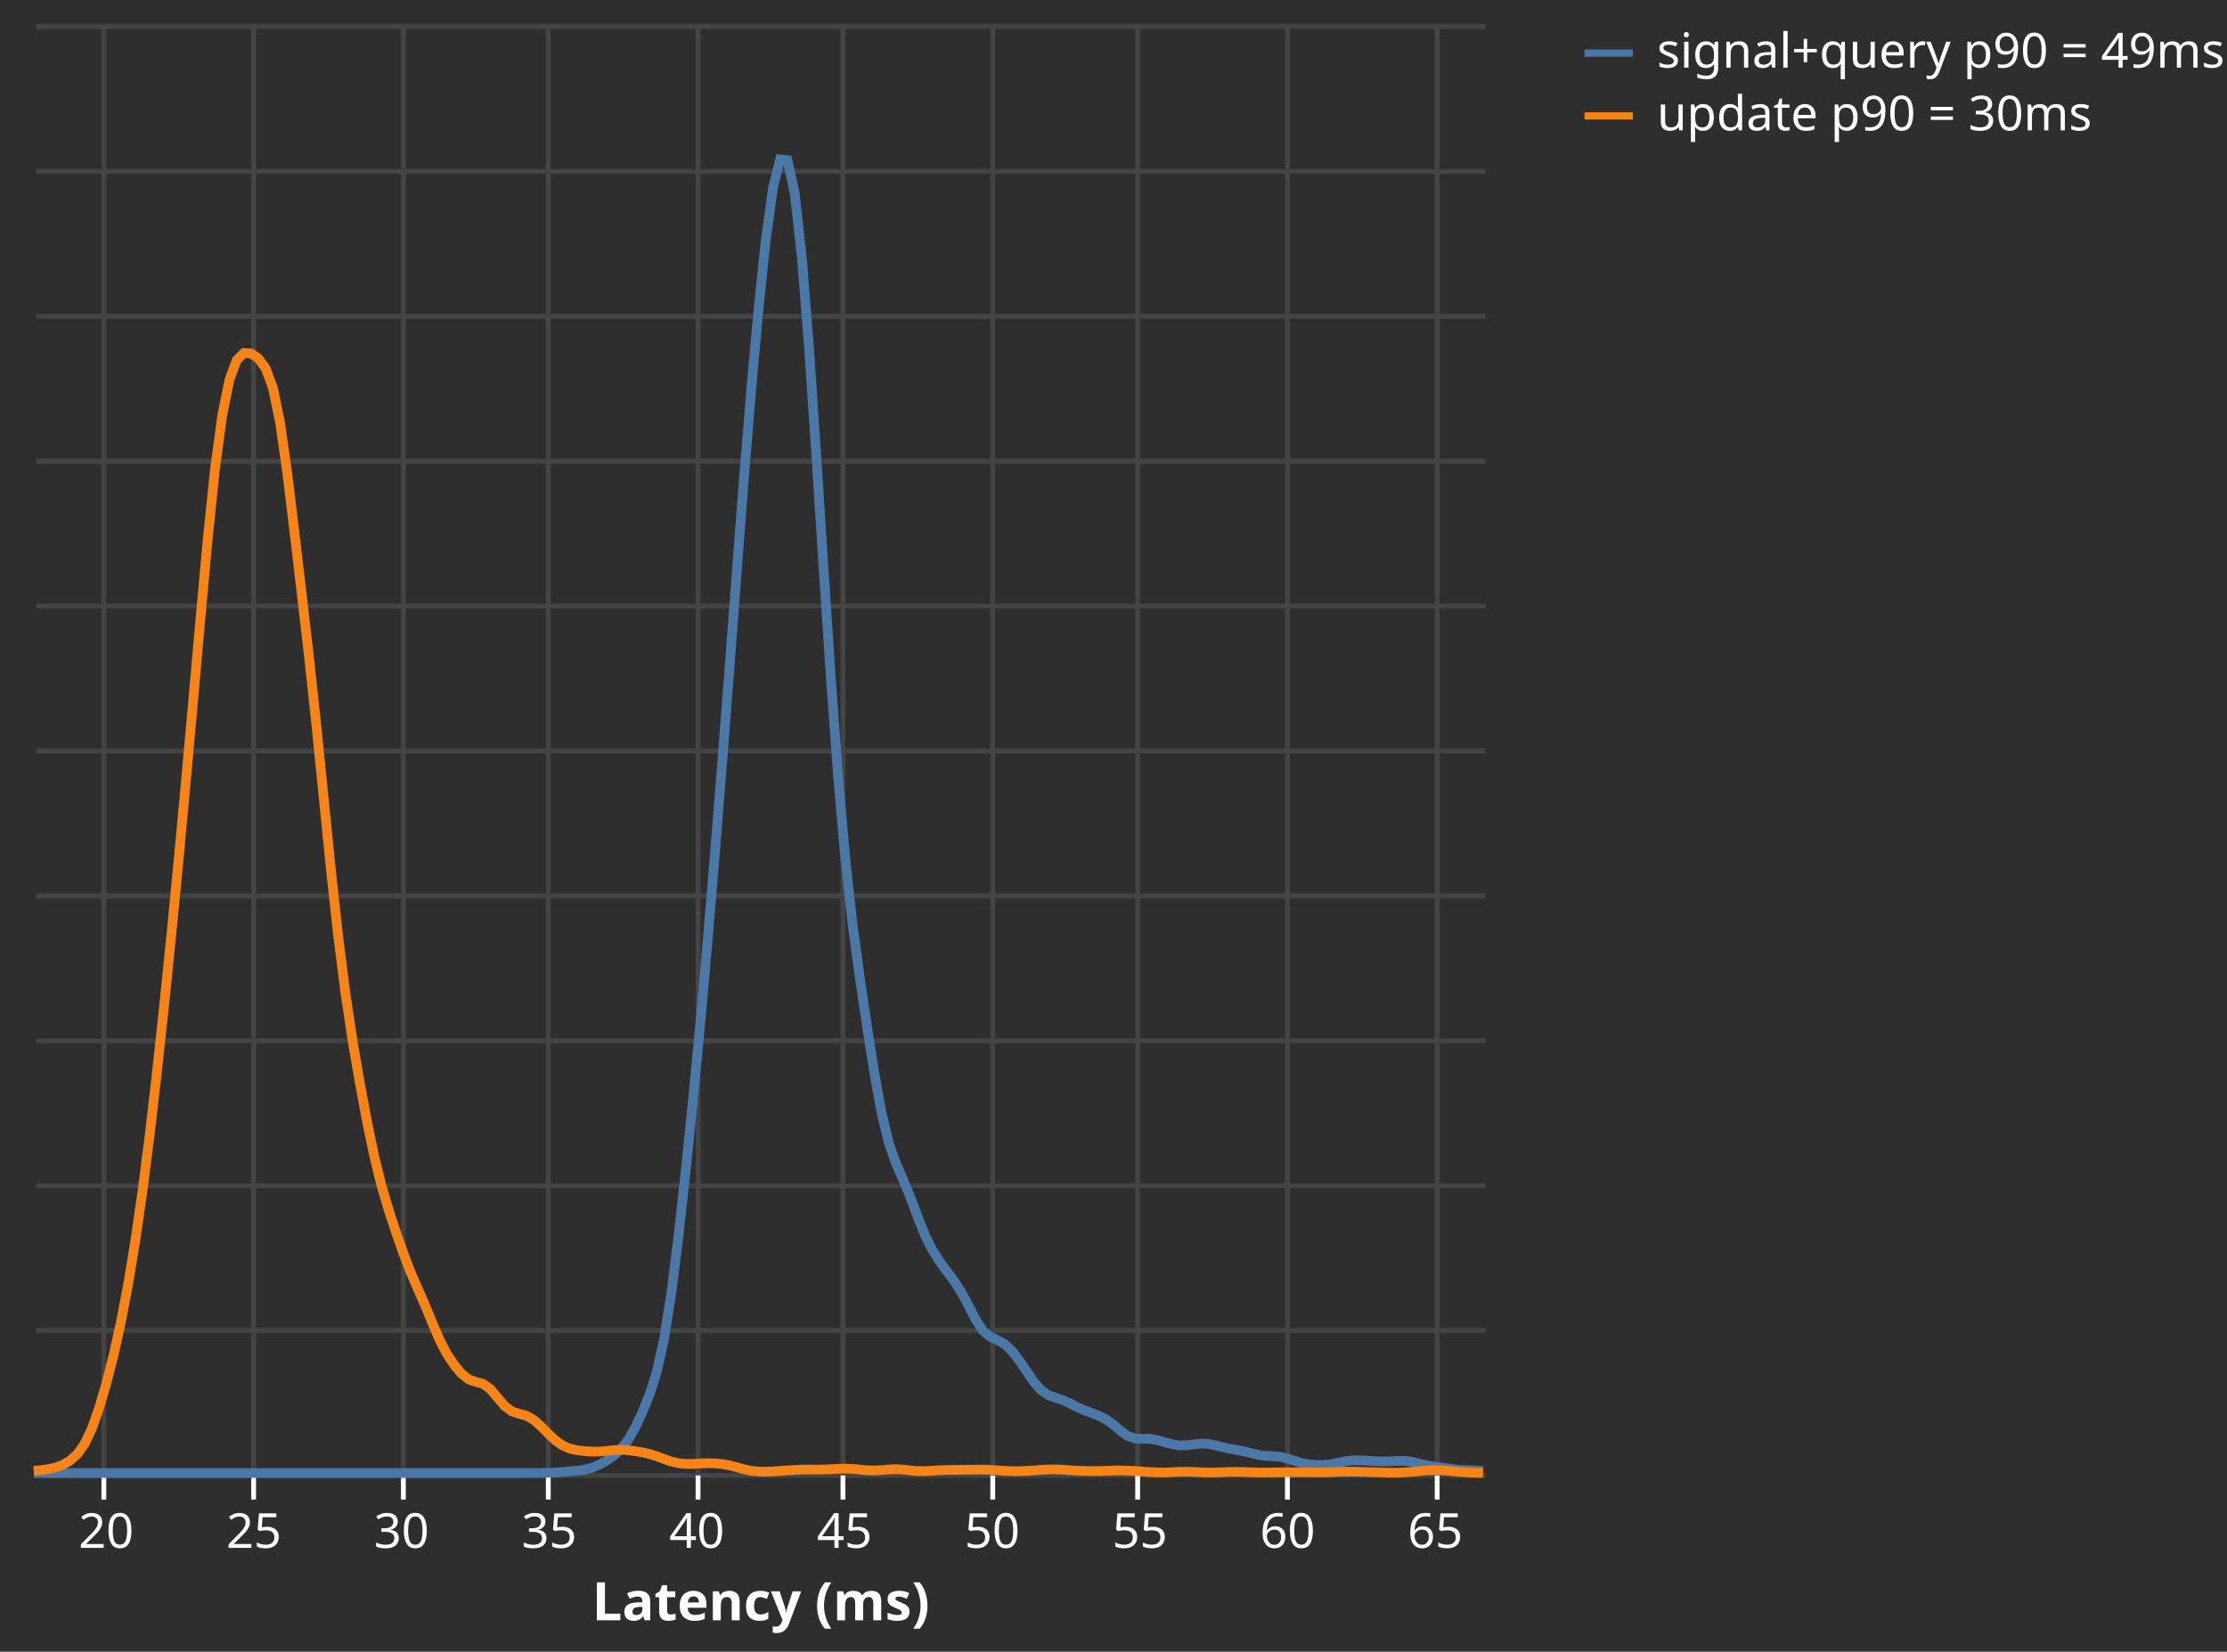
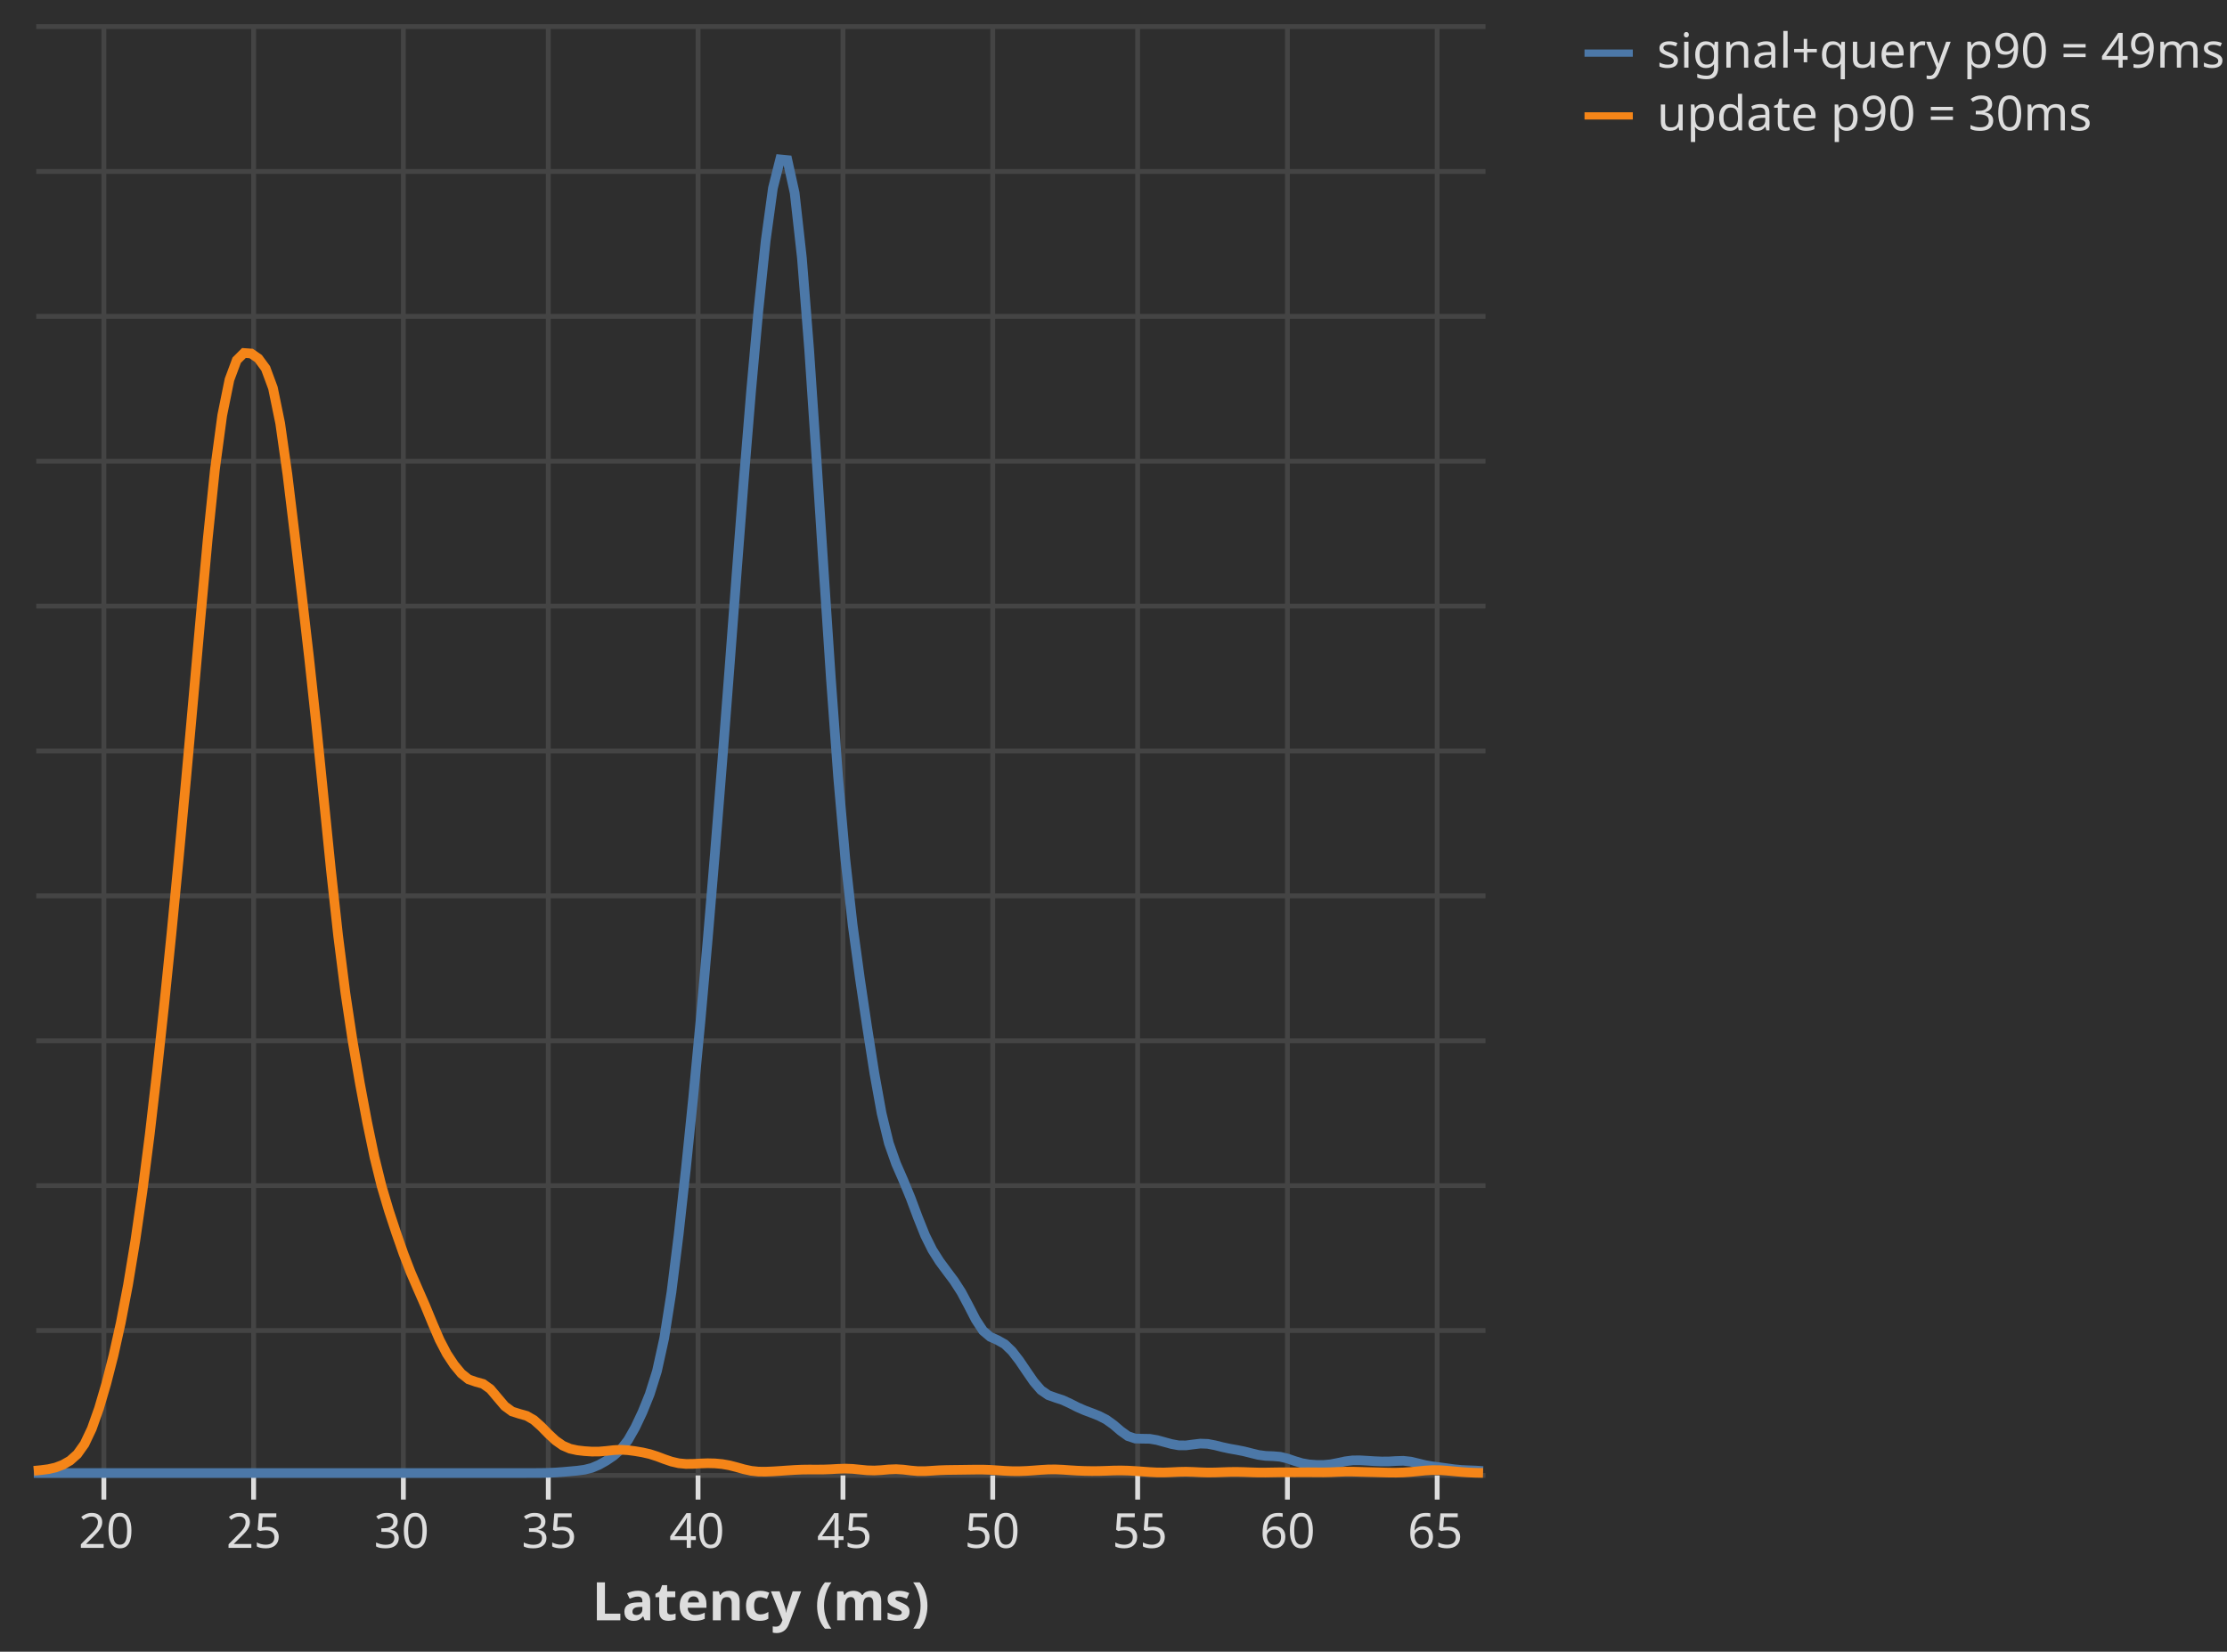
<svg xmlns="http://www.w3.org/2000/svg" version="1.1" class="marks" width="461" height="342" viewBox="0 0 461 342">
  <rect width="461" height="342" fill="#2E2E2E" />
  <g fill="none" stroke-miterlimit="10" transform="translate(7,5)">
    <g class="mark-group role-frame root" role="graphics-object" aria-roledescription="group mark container">
      <g transform="translate(0,0)">
        <path class="background" aria-hidden="true" d="M0,0h300v0h-300Z" />
        <g>
          <g class="mark-group role-scope concat_0_group" role="graphics-object" aria-roledescription="group mark container">
            <g transform="translate(0,0)">
              <path class="background" aria-hidden="true" d="M0,0h300v300h-300Z" />
              <g>
                <g class="mark-group role-axis" aria-hidden="true">
                  <g transform="translate(0.5,300.5)">
                    <path class="background" aria-hidden="true" d="M0,0h0v0h0Z" pointer-events="none" />
                    <g>
                      <g class="mark-rule role-axis-grid" pointer-events="none">
                        <line transform="translate(14,-300)" x2="0" y2="300" stroke="#444444" stroke-width="1" opacity="1" />
                        <line transform="translate(45,-300)" x2="0" y2="300" stroke="#444444" stroke-width="1" opacity="1" />
                        <line transform="translate(76,-300)" x2="0" y2="300" stroke="#444444" stroke-width="1" opacity="1" />
                        <line transform="translate(106,-300)" x2="0" y2="300" stroke="#444444" stroke-width="1" opacity="1" />
                        <line transform="translate(137,-300)" x2="0" y2="300" stroke="#444444" stroke-width="1" opacity="1" />
                        <line transform="translate(167,-300)" x2="0" y2="300" stroke="#444444" stroke-width="1" opacity="1" />
                        <line transform="translate(198,-300)" x2="0" y2="300" stroke="#444444" stroke-width="1" opacity="1" />
                        <line transform="translate(228,-300)" x2="0" y2="300" stroke="#444444" stroke-width="1" opacity="1" />
                        <line transform="translate(259,-300)" x2="0" y2="300" stroke="#444444" stroke-width="1" opacity="1" />
                        <line transform="translate(290,-300)" x2="0" y2="300" stroke="#444444" stroke-width="1" opacity="1" />
                      </g>
                    </g>
                    <path class="foreground" aria-hidden="true" d="" pointer-events="none" display="none" />
                  </g>
                </g>
                <g class="mark-group role-axis" aria-hidden="true">
                  <g transform="translate(0.5,0.5)">
                    <path class="background" aria-hidden="true" d="M0,0h0v0h0Z" pointer-events="none" />
                    <g>
                      <g class="mark-rule role-axis-grid" pointer-events="none">
                        <line transform="translate(0,300)" x2="300" y2="0" stroke="#444444" stroke-width="1" opacity="1" />
                        <line transform="translate(0,270)" x2="300" y2="0" stroke="#444444" stroke-width="1" opacity="1" />
                        <line transform="translate(0,240)" x2="300" y2="0" stroke="#444444" stroke-width="1" opacity="1" />
                        <line transform="translate(0,210)" x2="300" y2="0" stroke="#444444" stroke-width="1" opacity="1" />
                        <line transform="translate(0,180)" x2="300" y2="0" stroke="#444444" stroke-width="1" opacity="1" />
                        <line transform="translate(0,150)" x2="300" y2="0" stroke="#444444" stroke-width="1" opacity="1" />
                        <line transform="translate(0,120)" x2="300" y2="0" stroke="#444444" stroke-width="1" opacity="1" />
                        <line transform="translate(0,90)" x2="300" y2="0" stroke="#444444" stroke-width="1" opacity="1" />
                        <line transform="translate(0,60)" x2="300" y2="0" stroke="#444444" stroke-width="1" opacity="1" />
                        <line transform="translate(0,30)" x2="300" y2="0" stroke="#444444" stroke-width="1" opacity="1" />
                        <line transform="translate(0,0)" x2="300" y2="0" stroke="#444444" stroke-width="1" opacity="1" />
                      </g>
                    </g>
                    <path class="foreground" aria-hidden="true" d="" pointer-events="none" display="none" />
                  </g>
                </g>
                <g class="mark-group role-axis" role="graphics-symbol" aria-roledescription="axis" aria-label="X-axis titled 'Latency (ms)' for a linear scale with values from 18 to 67">
                  <g transform="translate(0.5,300.5)">
                    <path class="background" aria-hidden="true" d="M0,0h0v0h0Z" pointer-events="none" />
                    <g>
                      <g class="mark-rule role-axis-tick" pointer-events="none">
-                         <line transform="translate(14,0)" x2="0" y2="5" stroke="white" stroke-width="1" opacity="1" />
-                         <line transform="translate(45,0)" x2="0" y2="5" stroke="white" stroke-width="1" opacity="1" />
-                         <line transform="translate(76,0)" x2="0" y2="5" stroke="white" stroke-width="1" opacity="1" />
-                         <line transform="translate(106,0)" x2="0" y2="5" stroke="white" stroke-width="1" opacity="1" />
-                         <line transform="translate(137,0)" x2="0" y2="5" stroke="white" stroke-width="1" opacity="1" />
-                         <line transform="translate(167,0)" x2="0" y2="5" stroke="white" stroke-width="1" opacity="1" />
-                         <line transform="translate(198,0)" x2="0" y2="5" stroke="white" stroke-width="1" opacity="1" />
-                         <line transform="translate(228,0)" x2="0" y2="5" stroke="white" stroke-width="1" opacity="1" />
-                         <line transform="translate(259,0)" x2="0" y2="5" stroke="white" stroke-width="1" opacity="1" />
-                         <line transform="translate(290,0)" x2="0" y2="5" stroke="white" stroke-width="1" opacity="1" />
+                         <line transform="translate(14,0)" x2="0" y2="5" stroke="#DDDDDD" stroke-width="1" opacity="1" />
+                         <line transform="translate(45,0)" x2="0" y2="5" stroke="#DDDDDD" stroke-width="1" opacity="1" />
+                         <line transform="translate(76,0)" x2="0" y2="5" stroke="#DDDDDD" stroke-width="1" opacity="1" />
+                         <line transform="translate(106,0)" x2="0" y2="5" stroke="#DDDDDD" stroke-width="1" opacity="1" />
+                         <line transform="translate(137,0)" x2="0" y2="5" stroke="#DDDDDD" stroke-width="1" opacity="1" />
+                         <line transform="translate(167,0)" x2="0" y2="5" stroke="#DDDDDD" stroke-width="1" opacity="1" />
+                         <line transform="translate(198,0)" x2="0" y2="5" stroke="#DDDDDD" stroke-width="1" opacity="1" />
+                         <line transform="translate(228,0)" x2="0" y2="5" stroke="#DDDDDD" stroke-width="1" opacity="1" />
+                         <line transform="translate(259,0)" x2="0" y2="5" stroke="#DDDDDD" stroke-width="1" opacity="1" />
+                         <line transform="translate(290,0)" x2="0" y2="5" stroke="#DDDDDD" stroke-width="1" opacity="1" />
                      </g>
                      <g class="mark-text role-axis-label" pointer-events="none">
-                         <text text-anchor="middle" transform="translate(14.4732,15)" font-family="sans-serif" font-size="10px" fill="white" opacity="1">20</text>
-                         <text text-anchor="middle" transform="translate(45.04345,15)" font-family="sans-serif" font-size="10px" fill="white" opacity="1">25</text>
-                         <text text-anchor="middle" transform="translate(75.6137,15)" font-family="sans-serif" font-size="10px" fill="white" opacity="1">30</text>
-                         <text text-anchor="middle" transform="translate(106.1839,15)" font-family="sans-serif" font-size="10px" fill="white" opacity="1">35</text>
-                         <text text-anchor="middle" transform="translate(136.7542,15)" font-family="sans-serif" font-size="10px" fill="white" opacity="1">40</text>
-                         <text text-anchor="middle" transform="translate(167.3244,15)" font-family="sans-serif" font-size="10px" fill="white" opacity="1">45</text>
-                         <text text-anchor="middle" transform="translate(197.8947,15)" font-family="sans-serif" font-size="10px" fill="white" opacity="1">50</text>
-                         <text text-anchor="middle" transform="translate(228.4649,15)" font-family="sans-serif" font-size="10px" fill="white" opacity="1">55</text>
-                         <text text-anchor="middle" transform="translate(259.0352,15)" font-family="sans-serif" font-size="10px" fill="white" opacity="1">60</text>
-                         <text text-anchor="middle" transform="translate(289.6054,15)" font-family="sans-serif" font-size="10px" fill="white" opacity="1">65</text>
+                         <text text-anchor="middle" transform="translate(14.4732,15)" font-family="sans-serif" font-size="10px" fill="#DDDDDD" opacity="1">20</text>
+                         <text text-anchor="middle" transform="translate(45.04345,15)" font-family="sans-serif" font-size="10px" fill="#DDDDDD" opacity="1">25</text>
+                         <text text-anchor="middle" transform="translate(75.6137,15)" font-family="sans-serif" font-size="10px" fill="#DDDDDD" opacity="1">30</text>
+                         <text text-anchor="middle" transform="translate(106.1839,15)" font-family="sans-serif" font-size="10px" fill="#DDDDDD" opacity="1">35</text>
+                         <text text-anchor="middle" transform="translate(136.7542,15)" font-family="sans-serif" font-size="10px" fill="#DDDDDD" opacity="1">40</text>
+                         <text text-anchor="middle" transform="translate(167.3244,15)" font-family="sans-serif" font-size="10px" fill="#DDDDDD" opacity="1">45</text>
+                         <text text-anchor="middle" transform="translate(197.8947,15)" font-family="sans-serif" font-size="10px" fill="#DDDDDD" opacity="1">50</text>
+                         <text text-anchor="middle" transform="translate(228.4649,15)" font-family="sans-serif" font-size="10px" fill="#DDDDDD" opacity="1">55</text>
+                         <text text-anchor="middle" transform="translate(259.0352,15)" font-family="sans-serif" font-size="10px" fill="#DDDDDD" opacity="1">60</text>
+                         <text text-anchor="middle" transform="translate(289.6054,15)" font-family="sans-serif" font-size="10px" fill="#DDDDDD" opacity="1">65</text>
                      </g>
                      <g class="mark-text role-axis-title" pointer-events="none">
-                         <text text-anchor="middle" transform="translate(150,30)" font-family="sans-serif" font-size="11px" font-weight="bold" fill="white" opacity="1">Latency (ms)</text>
+                         <text text-anchor="middle" transform="translate(150,30)" font-family="sans-serif" font-size="11px" font-weight="bold" fill="#DDDDDD" opacity="1">Latency (ms)</text>
                      </g>
                    </g>
                    <path class="foreground" aria-hidden="true" d="" pointer-events="none" display="none" />
                  </g>
                </g>
                <g class="mark-group role-axis">
                  <g transform="translate(0.5,0.5)">
                    <path class="background" aria-hidden="true" d="M0,0h0v0h0Z" pointer-events="none" />
                    <g />
                    <path class="foreground" aria-hidden="true" d="" pointer-events="none" display="none" />
                  </g>
                </g>
                <g class="mark-group role-scope concat_0_pathgroup" role="graphics-object" aria-roledescription="group mark container">
                  <g transform="translate(0,0)">
                    <path class="background" aria-hidden="true" d="M0,0h300v300h-300Z" />
                    <g>
                      <g class="mark-line role-mark concat_0_marks" role="graphics-object" aria-roledescription="line mark container">
                        <path aria-label="Latency (ms): 17.632797; density: 0; Experiment: signal+query p90 = 49ms" role="graphics-symbol" aria-roledescription="line mark" d="M0,300L1.5,300L3,300L4.5,300L6,300L7.5,300L9,300L10.5,300L12,300L13.5,300L15,300L16.5,300L18,300L19.5,300L21,300L22.5,300L24,300L25.5,300L27,300L28.5,300L29.999,300L31.499,300L32.999,300L34.499,300L35.999,300L37.499,300L38.999,300L40.499,300L41.999,300L43.499,300L44.999,300L46.499,300L47.999,300L49.499,300L50.999,300L52.499,300L53.999,300L55.499,300L56.999,300L58.499,300L59.999,300L61.499,300L62.999,300L64.499,300L65.999,300L67.499,300L68.999,300L70.499,300L71.999,300L73.499,300L74.999,300L76.499,300L77.999,300L79.499,300L80.999,300L82.499,300L83.999,300L85.499,300L86.998,300L88.498,300L89.998,300L91.498,300L92.998,300L94.498,300L95.998,300L97.498,300L98.998,300L100.498,300L101.998,300L103.498,299.998L104.998,299.99L106.498,299.962L107.998,299.897L109.498,299.787L110.998,299.655L112.498,299.517L113.998,299.319L115.498,298.942L116.998,298.31L118.498,297.464L119.998,296.449L121.498,295.124L122.998,293.2L124.498,290.567L125.998,287.383L127.498,283.671L128.998,278.893L130.498,272.085L131.998,262.554L133.498,250.523L134.998,236.879L136.498,222.219L137.998,206.493L139.498,189.564L140.998,171.612L142.498,152.872L143.998,133.423L145.497,113.565L146.997,94.082L148.497,75.81L149.997,59.236L151.497,44.889L152.997,33.96L154.497,28.003L155.997,28.148L157.497,34.954L158.997,48.398L160.497,67.358L161.997,89.625L163.497,112.909L164.997,135.49L166.497,155.911L167.997,172.971L169.497,186.477L170.997,197.542L172.497,207.636L173.997,217.216L175.497,225.516L176.997,231.706L178.497,235.962L179.997,239.388L181.497,243.037L182.997,247.043L184.497,250.791L185.997,253.81L187.497,256.181L188.997,258.208L190.497,260.21L191.997,262.541L193.497,265.355L194.997,268.268L196.497,270.549L197.997,271.816L199.497,272.48L200.997,273.33L202.497,274.772L203.996,276.715L205.496,278.925L206.996,281.104L208.496,282.839L209.996,283.874L211.496,284.411L212.996,284.904L214.496,285.594L215.996,286.357L217.496,287.014L218.996,287.578L220.496,288.17L221.996,288.935L223.496,290.008L224.996,291.292L226.496,292.366L227.996,292.861L229.496,292.9L230.996,292.922L232.496,293.174L233.996,293.585L235.496,293.999L236.996,294.271L238.496,294.283L239.996,294.084L241.496,293.909L242.996,293.964L244.496,294.251L245.996,294.626L247.496,294.951L248.996,295.214L250.496,295.51L251.996,295.889L253.496,296.252L254.996,296.454L256.496,296.511L257.996,296.635L259.496,296.993L260.995,297.508L262.495,297.958L263.995,298.219L265.495,298.327L266.995,298.33L268.495,298.191L269.995,297.896L271.495,297.572L272.995,297.382L274.495,297.371L275.995,297.455L277.495,297.549L278.995,297.613L280.495,297.605L281.995,297.516L283.495,297.472L284.995,297.633L286.495,297.986L287.995,298.357L289.495,298.619L290.995,298.809L292.495,299.013L293.995,299.222L295.495,299.366L296.995,299.434L298.495,299.491L299.995,299.595" stroke="#4c78a8" stroke-width="2" />
                      </g>
                    </g>
                    <path class="foreground" aria-hidden="true" d="" display="none" />
                  </g>
                  <g transform="translate(0,0)">
                    <path class="background" aria-hidden="true" d="M0,0h300v300h-300Z" />
                    <g>
                      <g class="mark-line role-mark concat_0_marks" role="graphics-object" aria-roledescription="line mark container">
                        <path aria-label="Latency (ms): 17.632797; density: 0.000302919689807; Experiment: update p90 = 30ms" role="graphics-symbol" aria-roledescription="line mark" d="M0,299.546L1.5,299.397L3,299.203L4.5,298.863L6,298.298L7.5,297.438L9,296.105L10.5,293.993L12,290.833L13.5,286.601L15,281.495L16.5,275.635L18,268.894L19.5,261.049L21,251.971L22.5,241.596L24,229.869L25.5,216.891L27,202.956L28.5,188.24L29.999,172.737L31.499,156.567L32.999,139.922L34.499,123.012L35.999,106.596L37.499,92.149L38.999,81.012L40.499,73.62L41.999,69.585L43.499,68.088L44.999,68.197L46.499,69.238L47.999,71.28L49.499,75.335L50.999,82.637L52.499,93.23L53.999,105.627L55.499,118.349L56.999,131.332L58.499,145.28L59.999,160.19L61.499,175.079L62.999,188.786L64.499,200.62L65.999,210.595L67.499,219.32L68.999,227.338L70.499,234.557L71.999,240.629L73.499,245.681L74.999,250.227L76.499,254.524L77.999,258.421L79.499,261.885L80.999,265.305L82.499,268.945L83.999,272.445L85.499,275.324L86.998,277.59L88.498,279.403L89.998,280.602L91.498,281.125L92.998,281.543L94.498,282.614L95.998,284.391L97.498,286.158L98.998,287.259L100.498,287.736L101.998,288.156L103.498,289.007L104.998,290.339L106.498,291.87L107.998,293.269L109.498,294.321L110.998,294.967L112.498,295.295L113.998,295.467L115.498,295.563L116.998,295.558L118.498,295.433L119.998,295.264L121.498,295.188L122.998,295.276L124.498,295.477L125.998,295.731L127.498,296.073L128.998,296.554L130.498,297.119L131.998,297.633L133.498,297.98L134.998,298.122L136.498,298.106L137.998,298.025L139.498,297.974L140.998,298.009L142.498,298.148L143.998,298.411L145.497,298.798L146.997,299.223L148.497,299.55L149.997,299.708L151.497,299.724L152.997,299.663L154.497,299.569L155.997,299.463L157.497,299.366L158.997,299.3L160.497,299.28L161.997,299.287L163.497,299.276L164.997,299.22L166.497,299.136L167.997,299.089L169.497,299.145L170.997,299.294L172.497,299.44L173.997,299.483L175.497,299.399L176.997,299.262L178.497,299.204L179.997,299.298L181.497,299.482L182.997,299.613L184.497,299.614L185.997,299.522L187.497,299.425L188.997,299.374L190.497,299.355L191.997,299.338L193.497,299.317L194.997,299.297L196.497,299.298L197.997,299.348L199.497,299.446L200.997,299.551L202.497,299.617L203.996,299.623L205.496,299.568L206.996,299.467L208.496,299.352L209.996,299.266L211.496,299.251L212.996,299.317L214.496,299.422L215.996,299.514L217.496,299.571L218.996,299.596L220.496,299.588L221.996,299.544L223.496,299.49L224.996,299.471L226.496,299.507L227.996,299.587L229.496,299.695L230.996,299.805L232.496,299.88L233.996,299.888L235.496,299.832L236.996,299.759L238.496,299.732L239.996,299.775L241.496,299.849L242.996,299.895L244.496,299.882L245.996,299.83L247.496,299.779L248.996,299.766L250.496,299.798L251.996,299.855L253.496,299.898L254.996,299.902L256.496,299.876L257.996,299.852L259.496,299.849L260.995,299.853L262.495,299.849L263.995,299.847L265.495,299.859L266.995,299.866L268.495,299.833L269.995,299.765L271.495,299.712L272.995,299.715L274.495,299.757L275.995,299.799L277.495,299.835L278.995,299.878L280.495,299.919L281.995,299.928L283.495,299.884L284.995,299.782L286.495,299.638L287.995,299.49L289.495,299.4L290.995,299.411L292.495,299.512L293.995,299.65L295.495,299.784L296.995,299.888L298.495,299.954L299.995,299.985" stroke="#f58518" stroke-width="2" />
                      </g>
                    </g>
                    <path class="foreground" aria-hidden="true" d="" display="none" />
                  </g>
                </g>
                <g class="mark-group role-legend" role="graphics-symbol" aria-roledescription="legend" aria-label="Symbol legend for stroke color with 2 values: signal+query p90 = 49ms, update p90 = 30ms">
                  <g transform="translate(320,0)">
                    <path class="background" aria-hidden="true" d="M0,0h129v24h-129Z" pointer-events="none" />
                    <g>
                      <g class="mark-group role-legend-entry">
                        <g transform="translate(0,0)">
                          <path class="background" aria-hidden="true" d="M0,0h0v0h0Z" pointer-events="none" />
                          <g>
                            <g class="mark-group role-scope" role="graphics-object" aria-roledescription="group mark container">
                              <g transform="translate(0,0)">
                                <path class="background" aria-hidden="true" d="M0,0h128.295v11h-128.295Z" pointer-events="none" opacity="1" />
                                <g>
                                  <g class="mark-symbol role-legend-symbol" pointer-events="none">
                                    <path transform="translate(6,6)" d="M-5,0L5,0" stroke="#4c78a8" stroke-width="1.5" opacity="1" />
                                  </g>
                                  <g class="mark-text role-legend-label" pointer-events="none">
-                                     <text text-anchor="start" transform="translate(16,9)" font-family="sans-serif" font-size="10px" fill="white" opacity="1">signal+query p90 = 49ms</text>
+                                     <text text-anchor="start" transform="translate(16,9)" font-family="sans-serif" font-size="10px" fill="#DDDDDD" opacity="1">signal+query p90 = 49ms</text>
                                  </g>
                                </g>
                                <path class="foreground" aria-hidden="true" d="" pointer-events="none" display="none" />
                              </g>
                              <g transform="translate(0,13)">
                                <path class="background" aria-hidden="true" d="M0,0h128.295v11h-128.295Z" pointer-events="none" opacity="1" />
                                <g>
                                  <g class="mark-symbol role-legend-symbol" pointer-events="none">
                                    <path transform="translate(6,6)" d="M-5,0L5,0" stroke="#f58518" stroke-width="1.5" opacity="1" />
                                  </g>
                                  <g class="mark-text role-legend-label" pointer-events="none">
-                                     <text text-anchor="start" transform="translate(16,9)" font-family="sans-serif" font-size="10px" fill="white" opacity="1">update p90 = 30ms</text>
+                                     <text text-anchor="start" transform="translate(16,9)" font-family="sans-serif" font-size="10px" fill="#DDDDDD" opacity="1">update p90 = 30ms</text>
                                  </g>
                                </g>
                                <path class="foreground" aria-hidden="true" d="" pointer-events="none" display="none" />
                              </g>
                            </g>
                          </g>
                          <path class="foreground" aria-hidden="true" d="" pointer-events="none" display="none" />
                        </g>
                      </g>
                    </g>
                    <path class="foreground" aria-hidden="true" d="" pointer-events="none" display="none" />
                  </g>
                </g>
              </g>
              <path class="foreground" aria-hidden="true" d="" display="none" />
            </g>
          </g>
        </g>
        <path class="foreground" aria-hidden="true" d="" display="none" />
      </g>
    </g>
  </g>
</svg>
